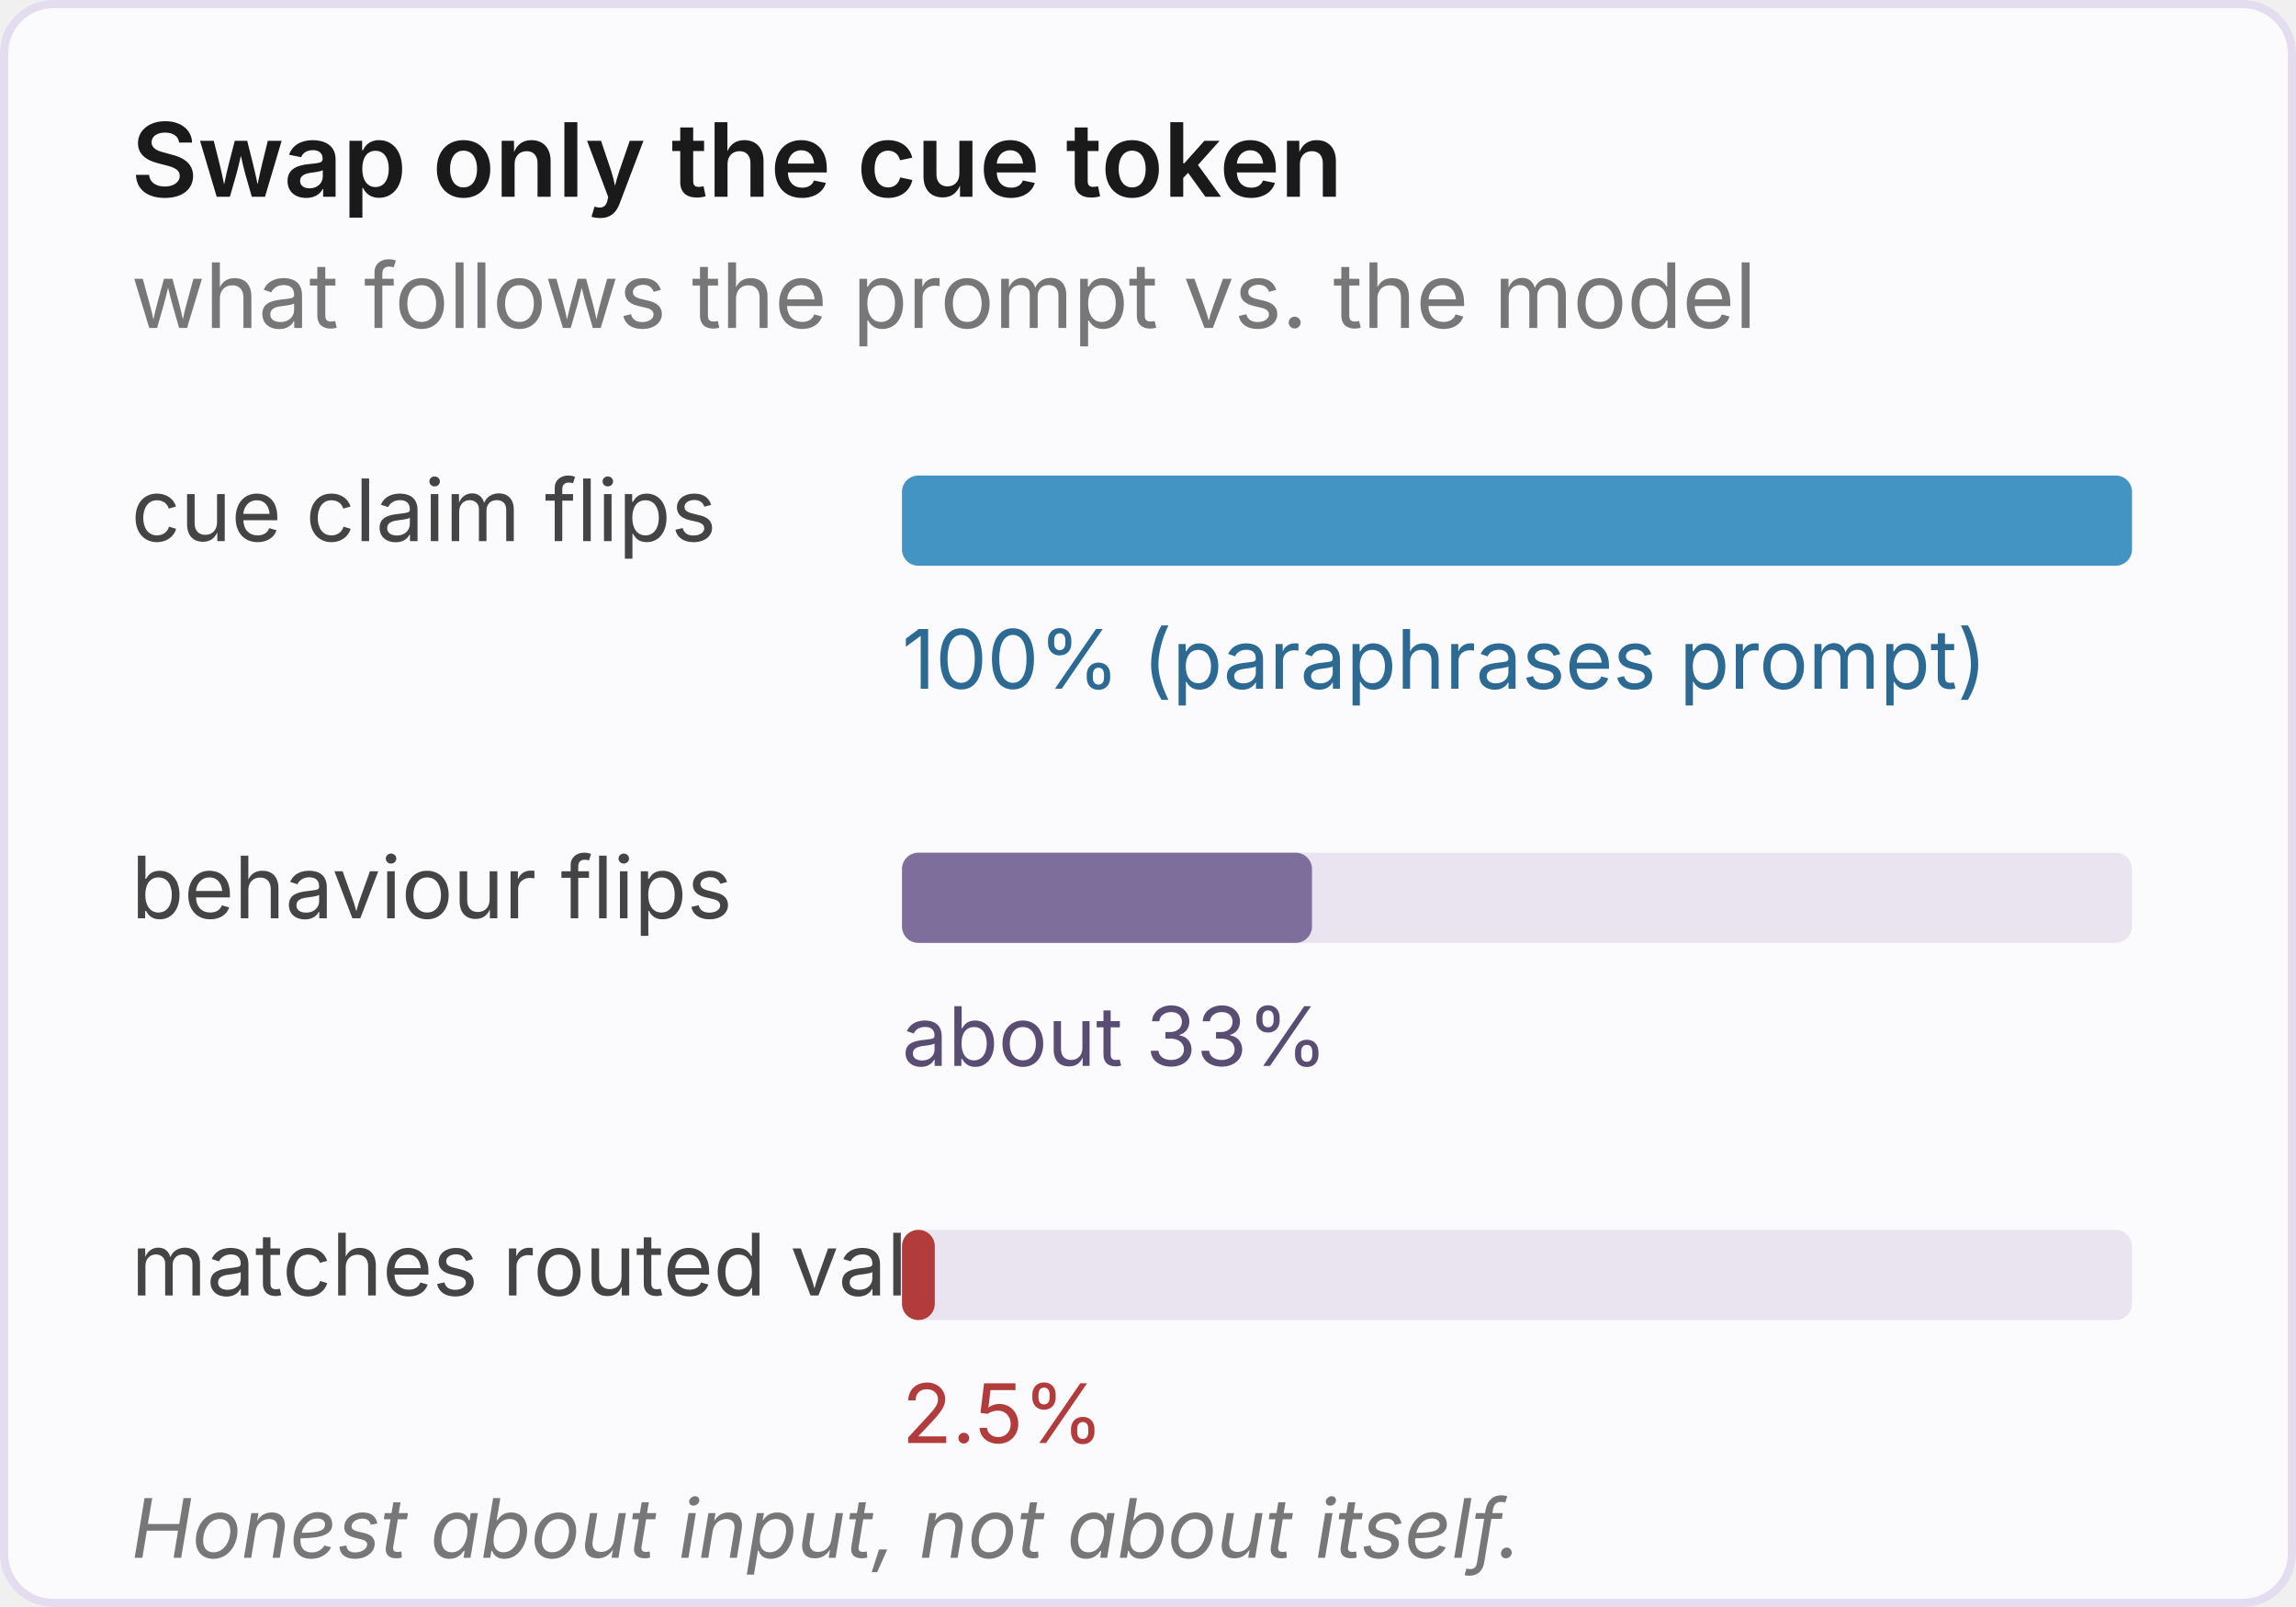
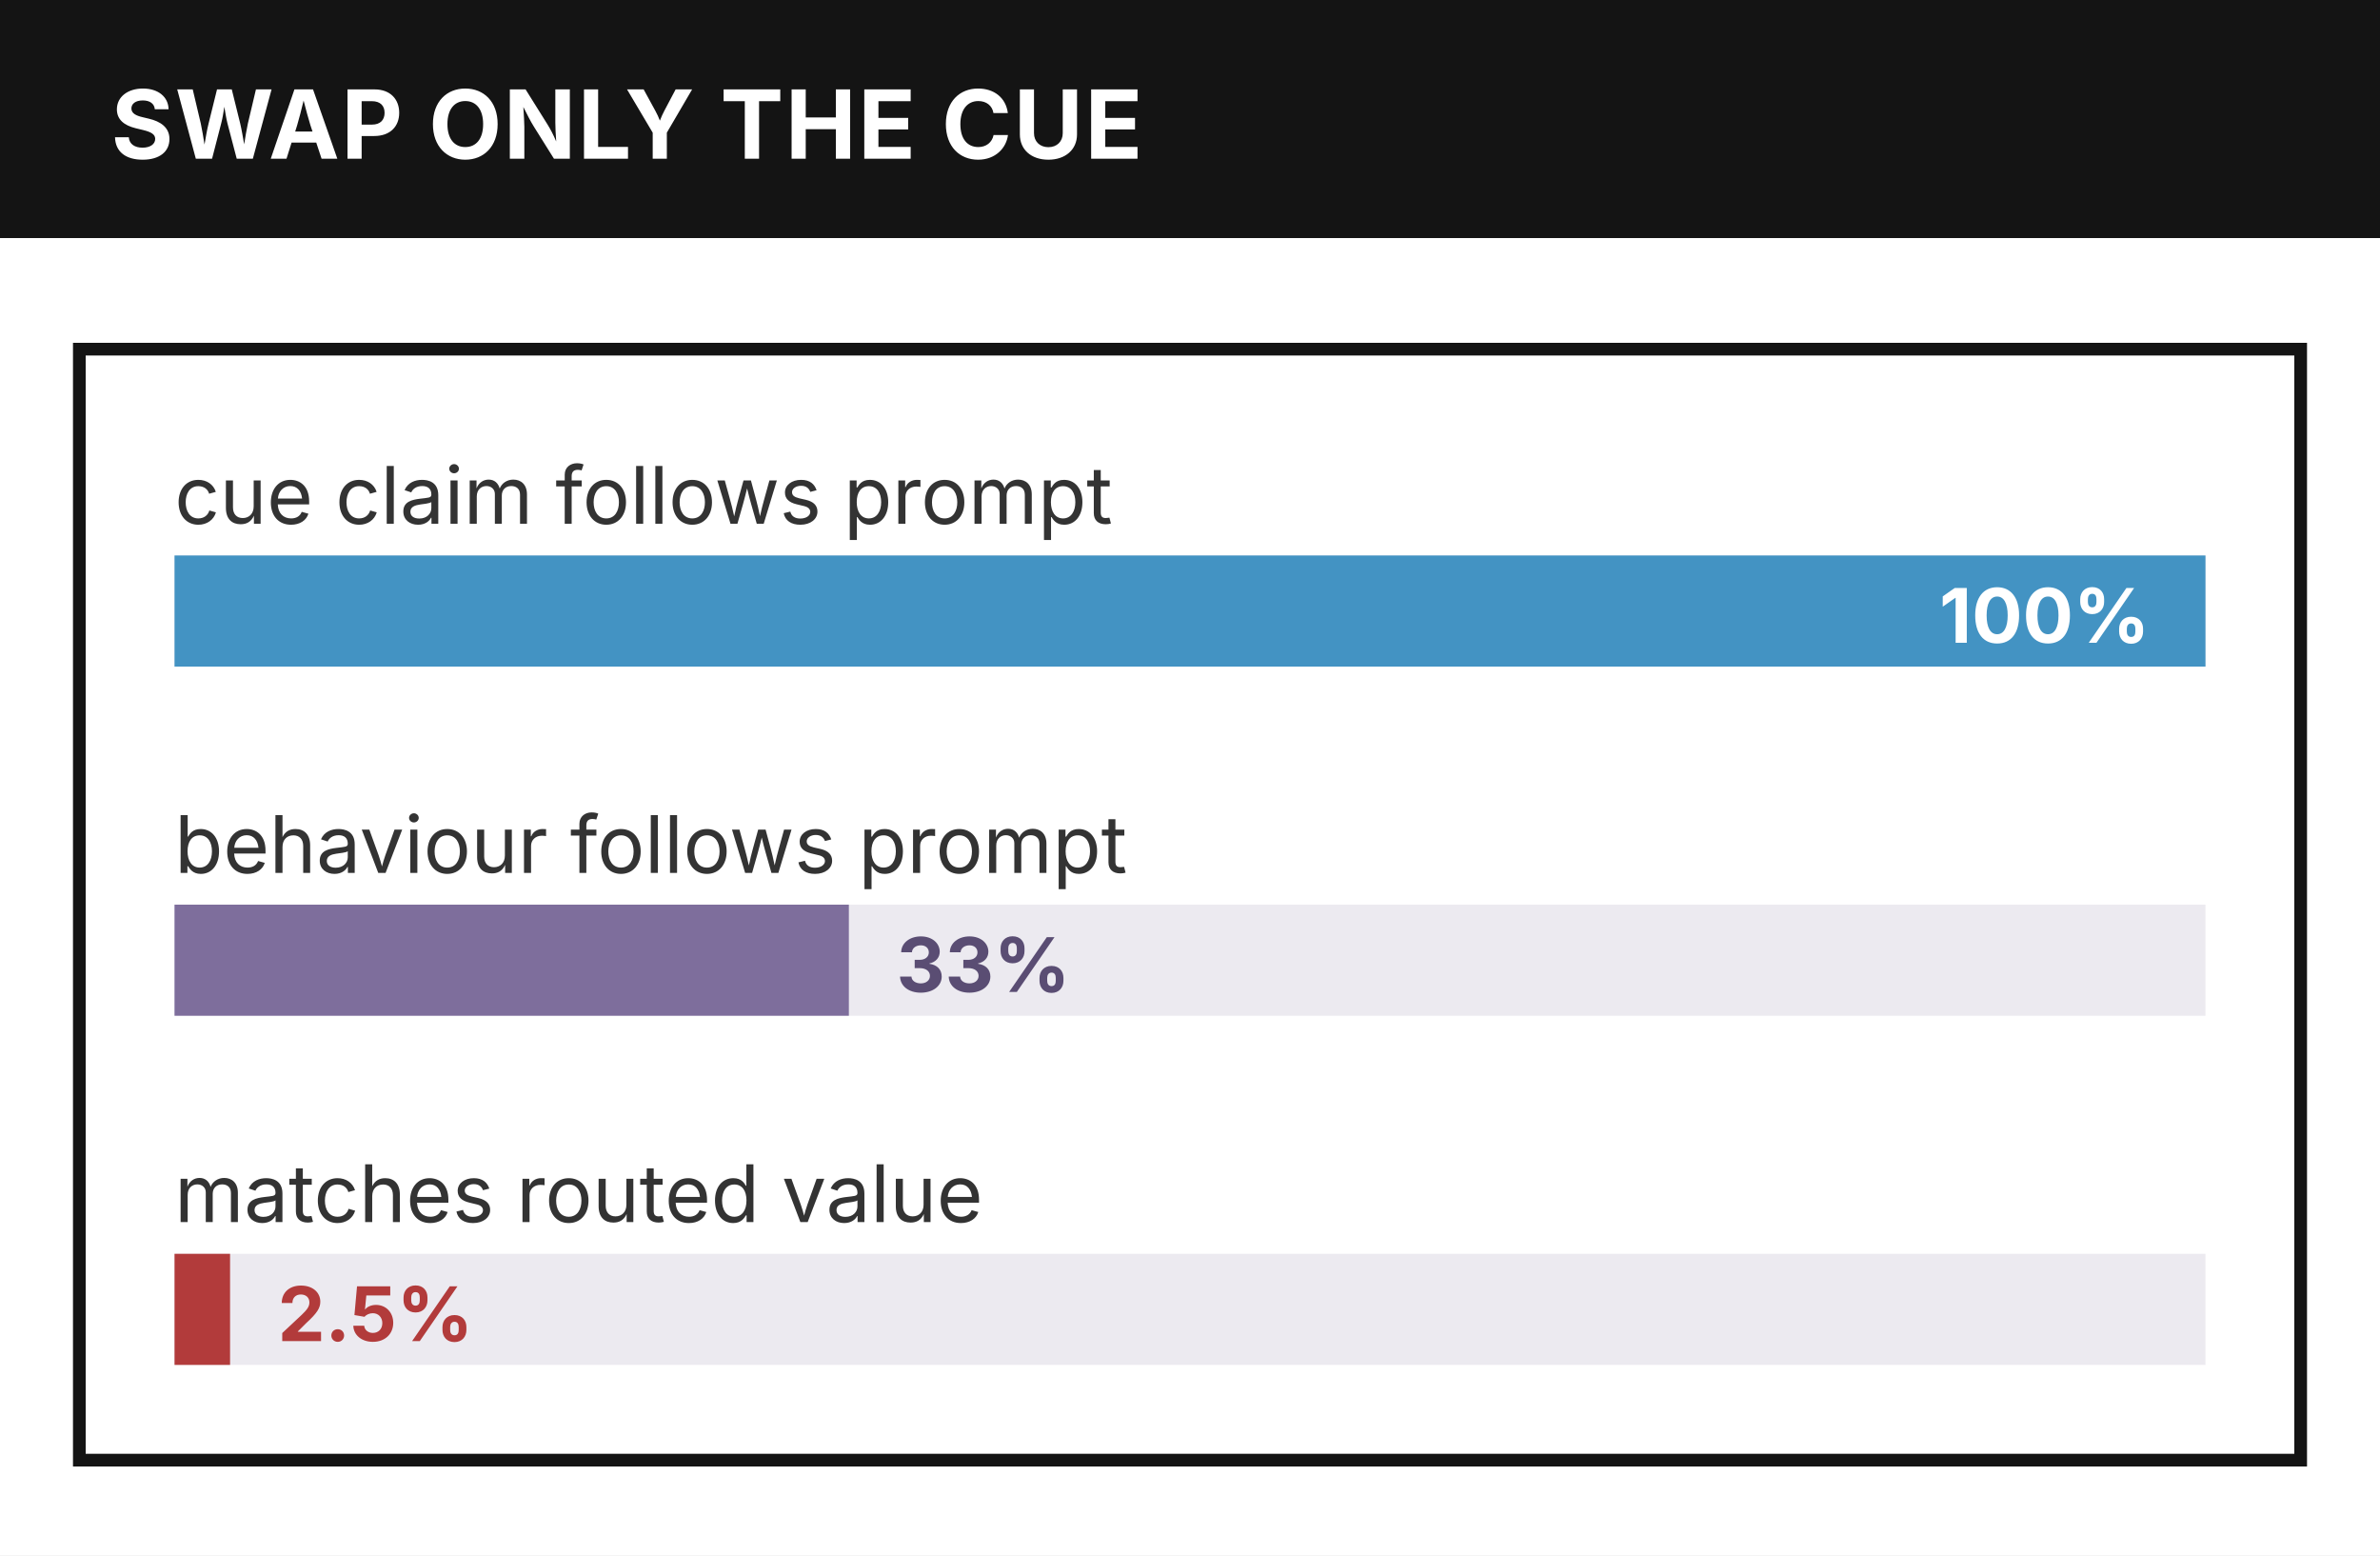
- <svg xmlns="http://www.w3.org/2000/svg" viewBox="0 0 280 196" font-family="Inter, Helvetica Neue, Arial, sans-serif">
-   <rect x="0.5" y="0.5" width="279" height="195" rx="6" fill="#fbfafc" stroke="#e4ddef" />
-   <text x="16" y="24" font-size="12.5" font-weight="600" fill="#1a1a1a">Swap only the cue token</text>
-   <text x="16" y="40" font-size="11" fill="#777">what follows the prompt vs. the model</text>
-   <text x="16" y="66" font-size="10.5" fill="#444">cue claim flips</text>
-   <rect x="110" y="58" width="150" height="11" rx="2" fill="#e9e4f0" />
-   <rect x="110" y="58" width="150" height="11" rx="2" fill="#4393c3" />
-   <text x="110" y="84" font-size="10" fill="#2c6a93">100%  (paraphrases prompt)</text>
-   <text x="16" y="112" font-size="10.5" fill="#444">behaviour flips</text>
-   <rect x="110" y="104" width="150" height="11" rx="2" fill="#e9e4f0" />
-   <rect x="110" y="104" width="50" height="11" rx="2" fill="#7e6e9c" />
-   <text x="110" y="130" font-size="10" fill="#5a4d73">about 33%</text>
-   <text x="16" y="158" font-size="10.5" fill="#444">matches routed value</text>
-   <rect x="110" y="150" width="150" height="11" rx="2" fill="#e9e4f0" />
-   <rect x="110" y="150" width="4" height="11" rx="2" fill="#b23b3b" />
-   <text x="110" y="176" font-size="10" fill="#b23b3b">2.5%</text>
-   <text x="16" y="190" font-size="10" fill="#777" font-style="italic">Honest about input, not about itself.</text>
+ <svg xmlns="http://www.w3.org/2000/svg" viewBox="0 0 300 196" font-family="Inter, Helvetica Neue, Arial, sans-serif">
+   <rect width="300" height="196" fill="#ffffff" />
+   <rect x="0" y="0" width="300" height="30" fill="#141414" />
+   <text x="14" y="20" font-size="12" font-weight="700" fill="#ffffff" letter-spacing="0.2">SWAP ONLY THE CUE</text>
+   <rect x="10" y="44" width="280" height="140" fill="none" stroke="#141414" stroke-width="1.6" />
+   <text x="22" y="66" font-size="10" fill="#333">cue claim follows prompt</text>
+   <rect x="22" y="70" width="256" height="14" fill="#eceaf0" />
+   <rect x="22" y="70" width="256" height="14" fill="#4393c3" />
+   <text x="271" y="81" font-size="9.5" font-weight="700" fill="#ffffff" text-anchor="end">100%</text>
+   <text x="22" y="110" font-size="10" fill="#333">behaviour follows prompt</text>
+   <rect x="22" y="114" width="256" height="14" fill="#eceaf0" />
+   <rect x="22" y="114" width="85" height="14" fill="#7e6e9c" />
+   <text x="113" y="125" font-size="9.5" font-weight="700" fill="#5a4d73">33%</text>
+   <text x="22" y="154" font-size="10" fill="#333">matches routed value</text>
+   <rect x="22" y="158" width="256" height="14" fill="#eceaf0" />
+   <rect x="22" y="158" width="7" height="14" fill="#b23b3b" />
+   <text x="35" y="169" font-size="9.5" font-weight="700" fill="#b23b3b">2.5%</text>
</svg>
